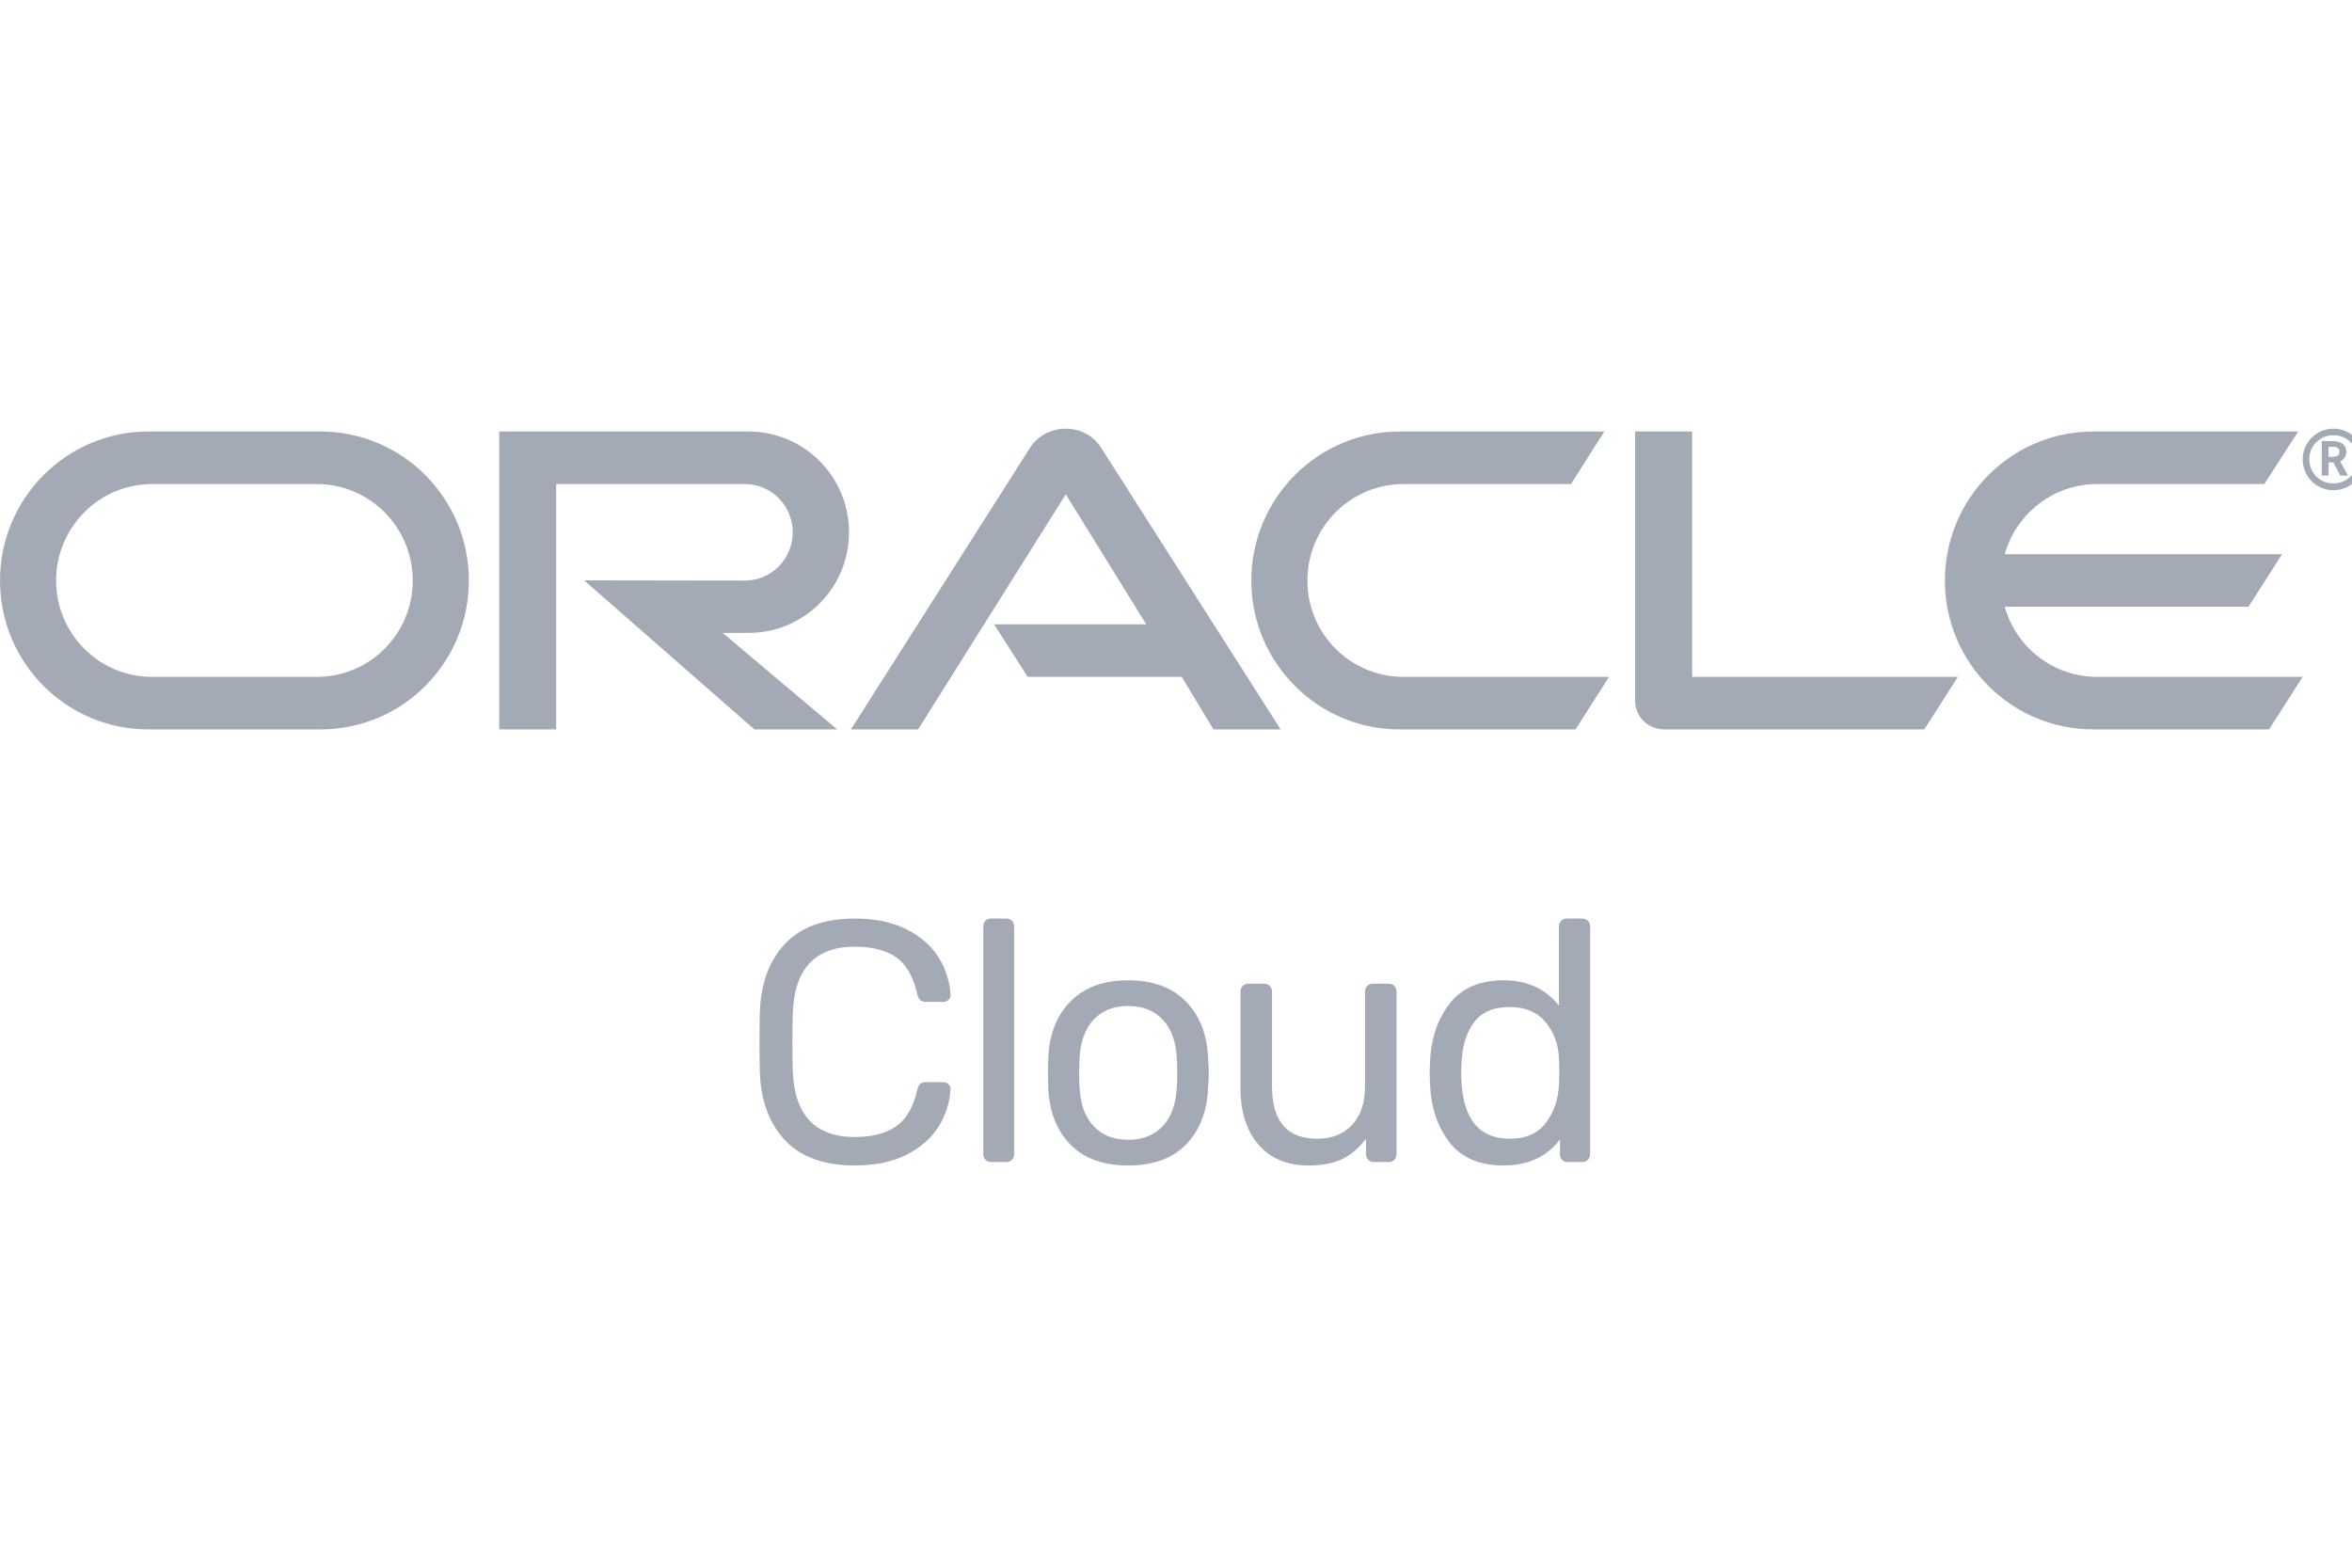
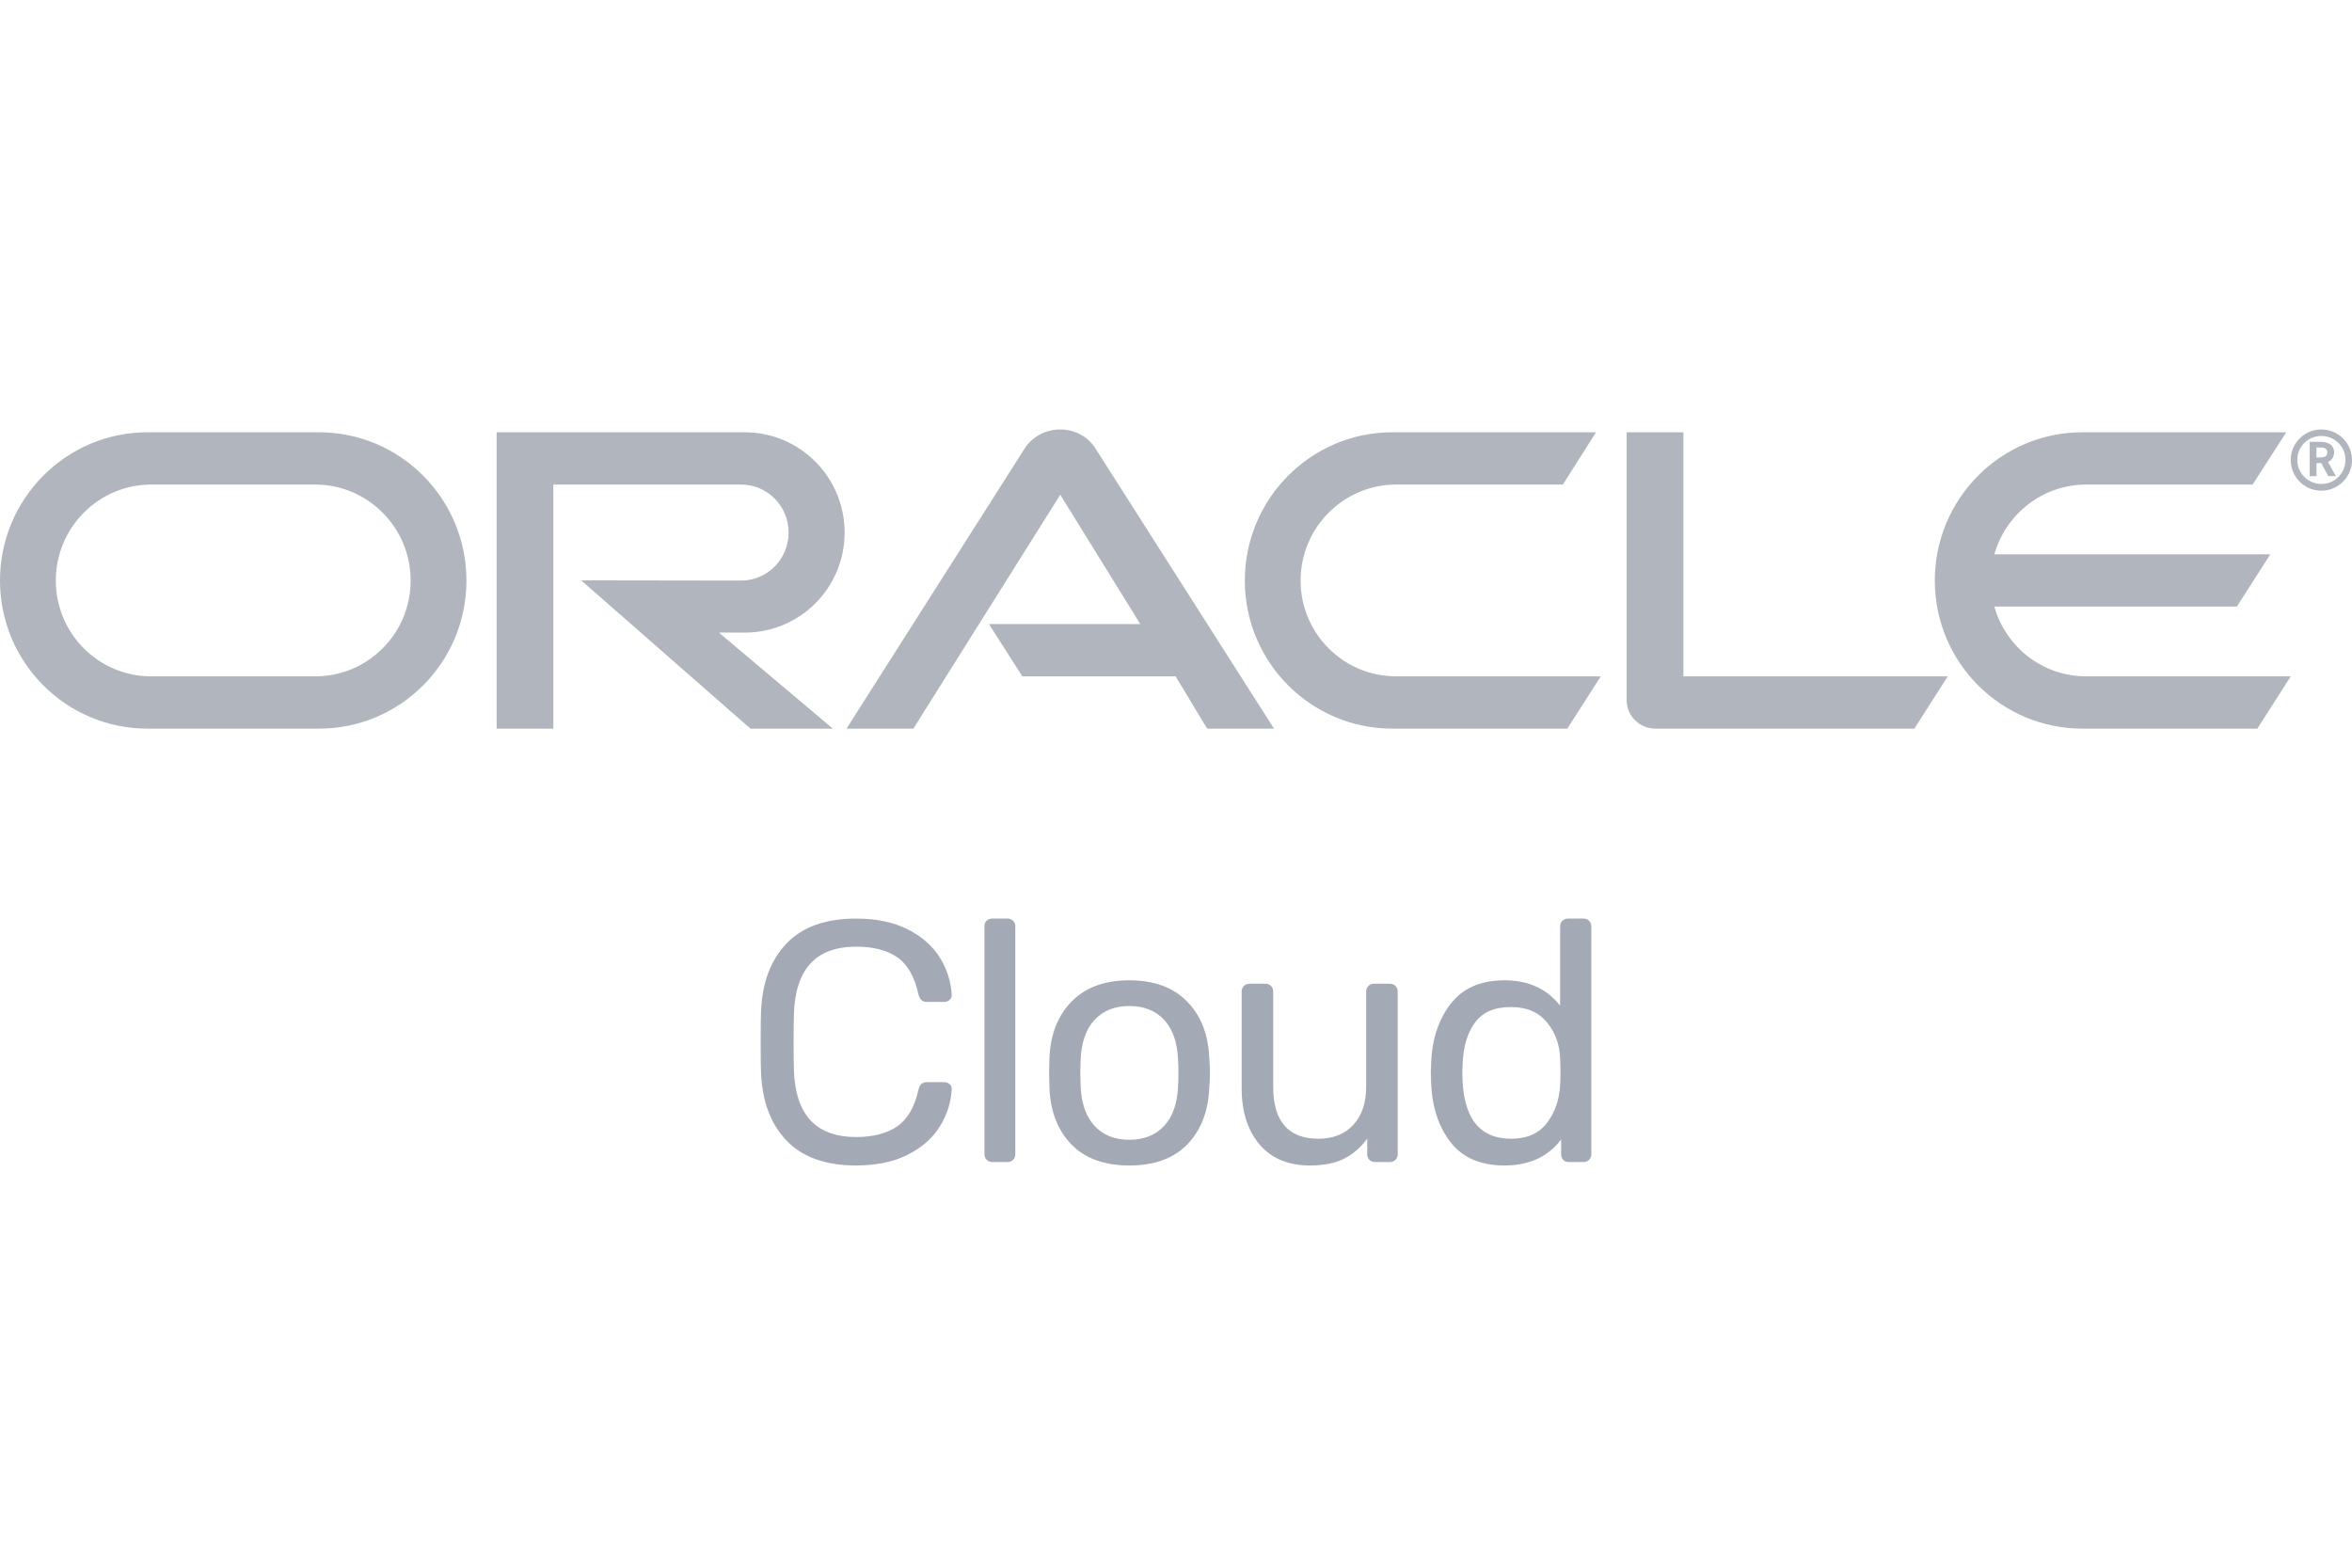
<svg xmlns="http://www.w3.org/2000/svg" width="192px" height="128px" viewBox="0 0 192 128" version="1.1">
  <defs />
  <g id="Symbols" stroke="none" stroke-width="1" fill="none" fill-rule="evenodd">
-     <g id="Provider/OraclePC/128-disabled" fill="#A4AAB5">
-       <path d="M171.187,55.265 C167.613,55.265 164.58,52.858 163.653,49.539 L183.55,49.539 L186.293,45.249 L163.653,45.249 C164.58,41.949 167.613,39.523 171.187,39.523 L184.844,39.523 L187.607,35.233 L170.878,35.233 C164.194,35.233 158.766,40.688 158.766,47.404 C158.766,54.12 164.194,59.555 170.878,59.555 L185.231,59.555 L187.974,55.265 L171.187,55.265 L171.187,55.265 Z M114.259,59.555 C107.576,59.555 102.148,54.12 102.148,47.404 C102.148,40.688 107.576,35.233 114.259,35.233 L130.969,35.233 L128.245,39.523 L114.569,39.523 C110.241,39.523 106.725,43.056 106.725,47.404 C106.725,51.752 110.241,55.265 114.569,55.265 L131.355,55.265 L128.612,59.555 L114.259,59.555 Z M25.86,55.265 C30.189,55.265 33.695,51.752 33.695,47.404 C33.695,43.056 30.189,39.523 25.86,39.523 L12.415,39.523 C8.088,39.523 4.58,43.056 4.58,47.404 C4.58,51.752 8.088,55.265 12.415,55.265 L25.86,55.265 Z M12.105,59.555 C5.423,59.555 0,54.12 0,47.404 C0,40.688 5.423,35.233 12.105,35.233 L26.173,35.233 C32.856,35.233 38.275,40.688 38.275,47.404 C38.275,54.12 32.856,59.555 26.173,59.555 L12.105,59.555 Z M61.118,51.674 C65.638,51.674 69.308,48.006 69.308,43.463 C69.308,38.921 65.638,35.233 61.118,35.233 L40.752,35.233 L40.752,59.555 L45.405,59.555 L45.405,39.523 L60.808,39.523 C62.972,39.523 64.711,41.289 64.711,43.463 C64.711,45.638 62.972,47.404 60.808,47.404 L47.685,47.385 L61.581,59.555 L68.343,59.555 L58.993,51.674 L61.118,51.674 Z M138.135,55.265 L138.135,35.233 L133.48,35.233 L133.48,57.226 C133.48,57.828 133.712,58.41 134.156,58.857 C134.6,59.303 135.199,59.555 135.856,59.555 L157.085,59.555 L159.829,55.265 L138.135,55.265 Z M81.149,50.975 L93.57,50.975 L87.003,40.358 L74.949,59.555 L69.463,59.555 L84.124,36.495 C84.762,35.563 85.825,35 87.003,35 C88.143,35 89.205,35.543 89.823,36.456 L104.542,59.555 L99.057,59.555 L96.468,55.265 L83.892,55.265 L81.149,50.975 Z M190.478,40.026 C189.1,40.026 187.974,38.903 187.974,37.513 C187.974,36.123 189.1,35 190.478,35 C191.873,35 193,36.123 193,37.513 C193,38.903 191.873,40.026 190.478,40.026 Z M190.245,36.016 C190.639,36.016 190.8,36.034 190.979,36.105 C191.48,36.266 191.534,36.711 191.534,36.889 C191.534,36.925 191.534,37.014 191.498,37.121 C191.48,37.228 191.408,37.442 191.157,37.602 C191.122,37.62 191.104,37.638 191.033,37.673 L191.677,38.832 L191.05,38.832 L190.478,37.762 L190.085,37.762 L190.085,38.832 L189.53,38.832 L189.53,36.016 L190.245,36.016 Z M190.442,37.299 C190.621,37.281 190.8,37.281 190.907,37.121 C190.961,37.049 190.979,36.978 190.979,36.871 C190.979,36.729 190.89,36.604 190.764,36.533 C190.639,36.479 190.514,36.479 190.245,36.479 L190.085,36.479 L190.085,37.299 L190.442,37.299 Z M188.511,37.495 C188.511,38.6 189.387,39.473 190.478,39.473 C191.587,39.473 192.464,38.6 192.464,37.495 C192.464,36.408 191.587,35.535 190.478,35.535 C189.387,35.535 188.511,36.408 188.511,37.495 Z" id="Combined-Shape-Copy" />
-       <path d="M64.114,93.13 C62.817,91.777 62.121,89.924 62.028,87.572 C62.009,87.068 62,86.247 62,85.108 C62,83.951 62.009,83.111 62.028,82.588 C62.121,80.236 62.817,78.383 64.114,77.03 C65.411,75.677 67.301,75 69.784,75 C71.445,75 72.855,75.294 74.012,75.882 C75.169,76.47 76.042,77.24 76.63,78.192 C77.218,79.144 77.54,80.161 77.596,81.244 C77.596,81.412 77.535,81.547 77.414,81.65 C77.293,81.753 77.148,81.804 76.98,81.804 L75.58,81.804 C75.393,81.804 75.244,81.757 75.132,81.664 C75.02,81.571 74.936,81.412 74.88,81.188 C74.563,79.751 73.989,78.743 73.158,78.164 C72.327,77.585 71.203,77.296 69.784,77.296 C66.536,77.296 64.847,79.107 64.716,82.728 C64.697,83.232 64.688,84.007 64.688,85.052 C64.688,86.097 64.697,86.891 64.716,87.432 C64.847,91.035 66.536,92.836 69.784,92.836 C71.184,92.836 72.304,92.547 73.144,91.968 C73.984,91.389 74.563,90.391 74.88,88.972 C74.936,88.748 75.02,88.589 75.132,88.496 C75.244,88.403 75.393,88.356 75.58,88.356 L76.98,88.356 C77.148,88.356 77.293,88.407 77.414,88.51 C77.535,88.613 77.596,88.748 77.596,88.916 C77.54,89.999 77.218,91.016 76.63,91.968 C76.042,92.92 75.169,93.69 74.012,94.278 C72.855,94.866 71.445,95.16 69.784,95.16 C67.301,95.16 65.411,94.483 64.114,93.13 Z M80.45,94.698 C80.329,94.577 80.268,94.423 80.268,94.236 L80.268,75.644 C80.268,75.439 80.329,75.28 80.45,75.168 C80.571,75.056 80.725,75 80.912,75 L82.144,75 C82.331,75 82.485,75.061 82.606,75.182 C82.727,75.303 82.788,75.457 82.788,75.644 L82.788,94.236 C82.788,94.423 82.727,94.577 82.606,94.698 C82.485,94.819 82.331,94.88 82.144,94.88 L80.912,94.88 C80.725,94.88 80.571,94.819 80.45,94.698 Z M87.35,93.424 C86.239,92.267 85.647,90.727 85.572,88.804 L85.544,87.6 L85.572,86.396 C85.647,84.473 86.249,82.933 87.378,81.776 C88.507,80.619 90.08,80.04 92.096,80.04 C94.112,80.04 95.685,80.619 96.814,81.776 C97.943,82.933 98.545,84.473 98.62,86.396 C98.657,86.807 98.676,87.208 98.676,87.6 C98.676,87.992 98.657,88.393 98.62,88.804 C98.545,90.727 97.953,92.267 96.842,93.424 C95.731,94.581 94.149,95.16 92.096,95.16 C90.043,95.16 88.461,94.581 87.35,93.424 Z M94.938,91.926 C95.638,91.17 96.016,90.083 96.072,88.664 C96.091,88.477 96.1,88.123 96.1,87.6 C96.1,87.077 96.091,86.723 96.072,86.536 C96.016,85.117 95.638,84.03 94.938,83.274 C94.238,82.518 93.291,82.14 92.096,82.14 C90.901,82.14 89.954,82.518 89.254,83.274 C88.554,84.03 88.176,85.117 88.12,86.536 L88.092,87.6 L88.12,88.664 C88.176,90.083 88.554,91.17 89.254,91.926 C89.954,92.682 90.901,93.06 92.096,93.06 C93.291,93.06 94.238,92.682 94.938,91.926 Z M102.72,93.438 C101.749,92.29 101.264,90.764 101.264,88.86 L101.264,80.964 C101.264,80.777 101.325,80.623 101.446,80.502 C101.567,80.381 101.721,80.32 101.908,80.32 L103.196,80.32 C103.383,80.32 103.537,80.381 103.658,80.502 C103.779,80.623 103.84,80.777 103.84,80.964 L103.84,88.72 C103.84,91.557 105.072,92.976 107.536,92.976 C108.731,92.976 109.678,92.598 110.378,91.842 C111.078,91.086 111.428,90.045 111.428,88.72 L111.428,80.964 C111.428,80.777 111.489,80.623 111.61,80.502 C111.731,80.381 111.885,80.32 112.072,80.32 L113.36,80.32 C113.547,80.32 113.701,80.381 113.822,80.502 C113.943,80.623 114.004,80.777 114.004,80.964 L114.004,94.236 C114.004,94.423 113.943,94.577 113.822,94.698 C113.701,94.819 113.547,94.88 113.36,94.88 L112.156,94.88 C111.969,94.88 111.815,94.819 111.694,94.698 C111.573,94.577 111.512,94.423 111.512,94.236 L111.512,92.976 C110.971,93.704 110.336,94.25 109.608,94.614 C108.88,94.978 107.956,95.16 106.836,95.16 C105.063,95.16 103.691,94.586 102.72,93.438 Z M118.314,93.256 C117.334,91.987 116.807,90.381 116.732,88.44 L116.704,87.6 L116.732,86.76 C116.807,84.837 117.339,83.237 118.328,81.958 C119.317,80.679 120.783,80.04 122.724,80.04 C124.665,80.04 126.177,80.731 127.26,82.112 L127.26,75.644 C127.26,75.457 127.321,75.303 127.442,75.182 C127.563,75.061 127.717,75 127.904,75 L129.164,75 C129.351,75 129.505,75.061 129.626,75.182 C129.747,75.303 129.808,75.457 129.808,75.644 L129.808,94.236 C129.808,94.423 129.747,94.577 129.626,94.698 C129.505,94.819 129.351,94.88 129.164,94.88 L127.96,94.88 C127.773,94.88 127.624,94.819 127.512,94.698 C127.4,94.577 127.344,94.423 127.344,94.236 L127.344,93.032 C126.28,94.451 124.74,95.16 122.724,95.16 C120.764,95.16 119.294,94.525 118.314,93.256 Z M126.196,91.674 C126.849,90.806 127.204,89.775 127.26,88.58 C127.279,88.375 127.288,88.02 127.288,87.516 C127.288,86.993 127.279,86.629 127.26,86.424 C127.223,85.285 126.863,84.301 126.182,83.47 C125.501,82.639 124.525,82.224 123.256,82.224 C121.912,82.224 120.932,82.644 120.316,83.484 C119.7,84.324 119.364,85.425 119.308,86.788 L119.28,87.6 C119.28,91.184 120.605,92.976 123.256,92.976 C124.563,92.976 125.543,92.542 126.196,91.674 Z" id="Open-Cloud" />
+     <g id="Provider/OraclePC/opc-128-disabled">
+       <path d="M64.21,93.13 C62.913,91.777 62.217,89.924 62.124,87.572 C62.105,87.068 62.096,86.247 62.096,85.108 C62.096,83.951 62.105,83.111 62.124,82.588 C62.217,80.236 62.913,78.383 64.21,77.03 C65.507,75.677 67.397,75 69.88,75 C71.541,75 72.951,75.294 74.108,75.882 C75.265,76.47 76.138,77.24 76.726,78.192 C77.314,79.144 77.636,80.161 77.692,81.244 C77.692,81.412 77.631,81.547 77.51,81.65 C77.389,81.753 77.244,81.804 77.076,81.804 L75.676,81.804 C75.489,81.804 75.34,81.757 75.228,81.664 C75.116,81.571 75.032,81.412 74.976,81.188 C74.659,79.751 74.085,78.743 73.254,78.164 C72.423,77.585 71.299,77.296 69.88,77.296 C66.632,77.296 64.943,79.107 64.812,82.728 C64.793,83.232 64.784,84.007 64.784,85.052 C64.784,86.097 64.793,86.891 64.812,87.432 C64.943,91.035 66.632,92.836 69.88,92.836 C71.28,92.836 72.4,92.547 73.24,91.968 C74.08,91.389 74.659,90.391 74.976,88.972 C75.032,88.748 75.116,88.589 75.228,88.496 C75.34,88.403 75.489,88.356 75.676,88.356 L77.076,88.356 C77.244,88.356 77.389,88.407 77.51,88.51 C77.631,88.613 77.692,88.748 77.692,88.916 C77.636,89.999 77.314,91.016 76.726,91.968 C76.138,92.92 75.265,93.69 74.108,94.278 C72.951,94.866 71.541,95.16 69.88,95.16 C67.397,95.16 65.507,94.483 64.21,93.13 Z M80.546,94.698 C80.425,94.577 80.364,94.423 80.364,94.236 L80.364,75.644 C80.364,75.439 80.425,75.28 80.546,75.168 C80.667,75.056 80.821,75 81.008,75 L82.24,75 C82.427,75 82.581,75.061 82.702,75.182 C82.823,75.303 82.884,75.457 82.884,75.644 L82.884,94.236 C82.884,94.423 82.823,94.577 82.702,94.698 C82.581,94.819 82.427,94.88 82.24,94.88 L81.008,94.88 C80.821,94.88 80.667,94.819 80.546,94.698 Z M87.446,93.424 C86.335,92.267 85.743,90.727 85.668,88.804 L85.64,87.6 L85.668,86.396 C85.743,84.473 86.345,82.933 87.474,81.776 C88.603,80.619 90.176,80.04 92.192,80.04 C94.208,80.04 95.781,80.619 96.91,81.776 C98.039,82.933 98.641,84.473 98.716,86.396 C98.753,86.807 98.772,87.208 98.772,87.6 C98.772,87.992 98.753,88.393 98.716,88.804 C98.641,90.727 98.049,92.267 96.938,93.424 C95.827,94.581 94.245,95.16 92.192,95.16 C90.139,95.16 88.557,94.581 87.446,93.424 Z M95.034,91.926 C95.734,91.17 96.112,90.083 96.168,88.664 C96.187,88.477 96.196,88.123 96.196,87.6 C96.196,87.077 96.187,86.723 96.168,86.536 C96.112,85.117 95.734,84.03 95.034,83.274 C94.334,82.518 93.387,82.14 92.192,82.14 C90.997,82.14 90.05,82.518 89.35,83.274 C88.65,84.03 88.272,85.117 88.216,86.536 L88.188,87.6 L88.216,88.664 C88.272,90.083 88.65,91.17 89.35,91.926 C90.05,92.682 90.997,93.06 92.192,93.06 C93.387,93.06 94.334,92.682 95.034,91.926 Z M102.816,93.438 C101.845,92.29 101.36,90.764 101.36,88.86 L101.36,80.964 C101.36,80.777 101.421,80.623 101.542,80.502 C101.663,80.381 101.817,80.32 102.004,80.32 L103.292,80.32 C103.479,80.32 103.633,80.381 103.754,80.502 C103.875,80.623 103.936,80.777 103.936,80.964 L103.936,88.72 C103.936,91.557 105.168,92.976 107.632,92.976 C108.827,92.976 109.774,92.598 110.474,91.842 C111.174,91.086 111.524,90.045 111.524,88.72 L111.524,80.964 C111.524,80.777 111.585,80.623 111.706,80.502 C111.827,80.381 111.981,80.32 112.168,80.32 L113.456,80.32 C113.643,80.32 113.797,80.381 113.918,80.502 C114.039,80.623 114.1,80.777 114.1,80.964 L114.1,94.236 C114.1,94.423 114.039,94.577 113.918,94.698 C113.797,94.819 113.643,94.88 113.456,94.88 L112.252,94.88 C112.065,94.88 111.911,94.819 111.79,94.698 C111.669,94.577 111.608,94.423 111.608,94.236 L111.608,92.976 C111.067,93.704 110.432,94.25 109.704,94.614 C108.976,94.978 108.052,95.16 106.932,95.16 C105.159,95.16 103.787,94.586 102.816,93.438 Z M118.41,93.256 C117.43,91.987 116.903,90.381 116.828,88.44 L116.8,87.6 L116.828,86.76 C116.903,84.837 117.435,83.237 118.424,81.958 C119.413,80.679 120.879,80.04 122.82,80.04 C124.761,80.04 126.273,80.731 127.356,82.112 L127.356,75.644 C127.356,75.457 127.417,75.303 127.538,75.182 C127.659,75.061 127.813,75 128,75 L129.26,75 C129.447,75 129.601,75.061 129.722,75.182 C129.843,75.303 129.904,75.457 129.904,75.644 L129.904,94.236 C129.904,94.423 129.843,94.577 129.722,94.698 C129.601,94.819 129.447,94.88 129.26,94.88 L128.056,94.88 C127.869,94.88 127.72,94.819 127.608,94.698 C127.496,94.577 127.44,94.423 127.44,94.236 L127.44,93.032 C126.376,94.451 124.836,95.16 122.82,95.16 C120.86,95.16 119.39,94.525 118.41,93.256 Z M126.292,91.674 C126.945,90.806 127.3,89.775 127.356,88.58 C127.375,88.375 127.384,88.02 127.384,87.516 C127.384,86.993 127.375,86.629 127.356,86.424 C127.319,85.285 126.959,84.301 126.278,83.47 C125.597,82.639 124.621,82.224 123.352,82.224 C122.008,82.224 121.028,82.644 120.412,83.484 C119.796,84.324 119.46,85.425 119.404,86.788 L119.376,87.6 C119.376,91.184 120.701,92.976 123.352,92.976 C124.659,92.976 125.639,92.542 126.292,91.674 Z" id="Open-Cloud" fill="#A4AAB5" />
+       <path d="M170.3,55.224 C166.745,55.224 163.728,52.83 162.805,49.527 L182.599,49.527 L185.328,45.26 L162.805,45.26 C163.728,41.977 166.745,39.563 170.3,39.563 L183.886,39.563 L186.634,35.295 L169.993,35.295 C163.343,35.295 157.944,40.722 157.944,47.403 C157.944,54.085 163.343,59.492 169.993,59.492 L184.271,59.492 L187,55.224 L170.3,55.224 L170.3,55.224 Z M113.667,59.492 C107.018,59.492 101.618,54.085 101.618,47.403 C101.618,40.722 107.018,35.295 113.667,35.295 L130.29,35.295 L127.581,39.563 L113.975,39.563 C109.67,39.563 106.172,43.078 106.172,47.403 C106.172,51.729 109.67,55.224 113.975,55.224 L130.674,55.224 L127.946,59.492 L113.667,59.492 Z M25.726,55.224 C30.033,55.224 33.521,51.729 33.521,47.403 C33.521,43.078 30.033,39.563 25.726,39.563 L12.351,39.563 C8.047,39.563 4.556,43.078 4.556,47.403 C4.556,51.729 8.047,55.224 12.351,55.224 L25.726,55.224 Z M12.042,59.492 C5.394,59.492 0,54.085 0,47.403 C0,40.722 5.394,35.295 12.042,35.295 L26.038,35.295 C32.686,35.295 38.077,40.722 38.077,47.403 C38.077,54.085 32.686,59.492 26.038,59.492 L12.042,59.492 Z M60.801,51.651 C65.298,51.651 68.949,48.002 68.949,43.483 C68.949,38.965 65.298,35.295 60.801,35.295 L40.541,35.295 L40.541,59.492 L45.17,59.492 L45.17,39.563 L60.493,39.563 C62.646,39.563 64.376,41.32 64.376,43.483 C64.376,45.646 62.646,47.403 60.493,47.403 L47.438,47.384 L61.262,59.492 L67.988,59.492 L58.687,51.651 L60.801,51.651 Z M137.42,55.224 L137.42,35.295 L132.788,35.295 L132.788,57.174 C132.788,57.773 133.019,58.352 133.461,58.797 C133.903,59.24 134.498,59.492 135.152,59.492 L156.272,59.492 L159.001,55.224 L137.42,55.224 Z M80.729,50.956 L93.086,50.956 L86.552,40.394 L74.56,59.492 L69.103,59.492 L83.689,36.551 C84.323,35.624 85.38,35.064 86.552,35.064 C87.686,35.064 88.743,35.604 89.357,36.512 L104.001,59.492 L98.543,59.492 L95.968,55.224 L83.458,55.224 L80.729,50.956 Z M189.491,40.064 C188.121,40.064 187,38.947 187,37.563 C187,36.181 188.121,35.064 189.491,35.064 C190.879,35.064 192,36.181 192,37.563 C192,38.947 190.879,40.064 189.491,40.064 Z M189.26,36.074 C189.651,36.074 189.811,36.092 189.99,36.163 C190.488,36.323 190.541,36.766 190.541,36.943 C190.541,36.978 190.541,37.067 190.505,37.173 C190.488,37.28 190.416,37.493 190.167,37.652 C190.132,37.67 190.114,37.688 190.043,37.723 L190.684,38.876 L190.061,38.876 L189.491,37.812 L189.1,37.812 L189.1,38.876 L188.548,38.876 L188.548,36.074 L189.26,36.074 Z M189.456,37.351 C189.633,37.333 189.811,37.333 189.918,37.173 C189.972,37.102 189.99,37.032 189.99,36.925 C189.99,36.783 189.9,36.659 189.776,36.589 C189.651,36.535 189.527,36.535 189.26,36.535 L189.1,36.535 L189.1,37.351 L189.456,37.351 Z M187.534,37.546 C187.534,38.645 188.406,39.514 189.491,39.514 C190.595,39.514 191.467,38.645 191.467,37.546 C191.467,36.464 190.595,35.596 189.491,35.596 C188.406,35.596 187.534,36.464 187.534,37.546 Z" id="Combined-Shape-Copy" fill="#B0B5BE" />
    </g>
  </g>
</svg>
